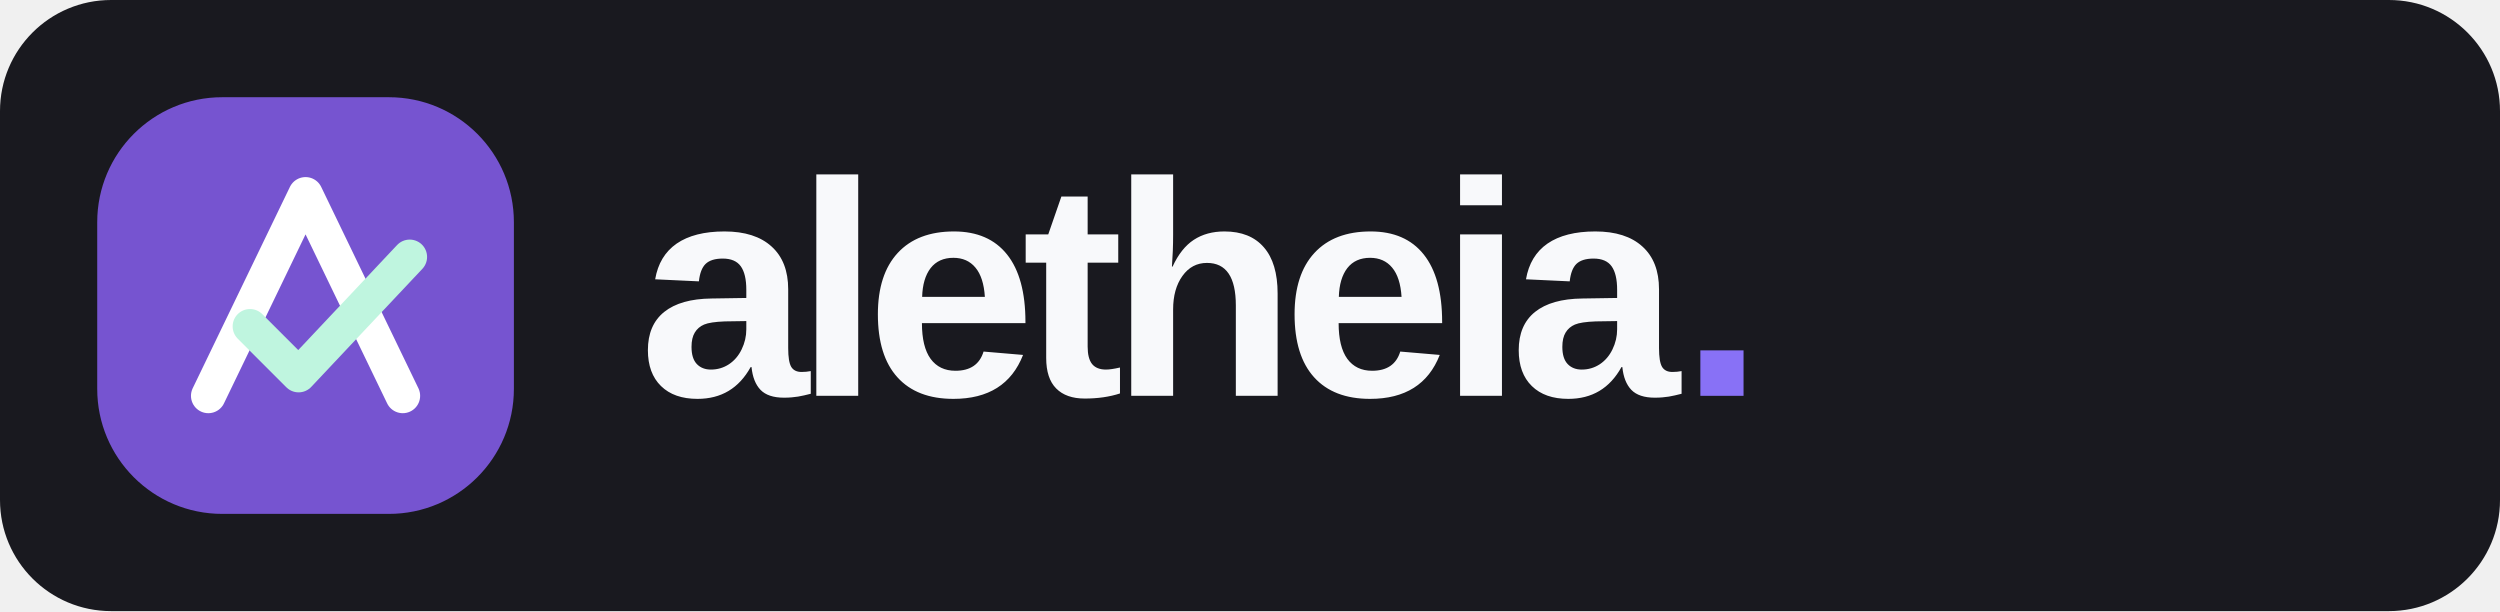
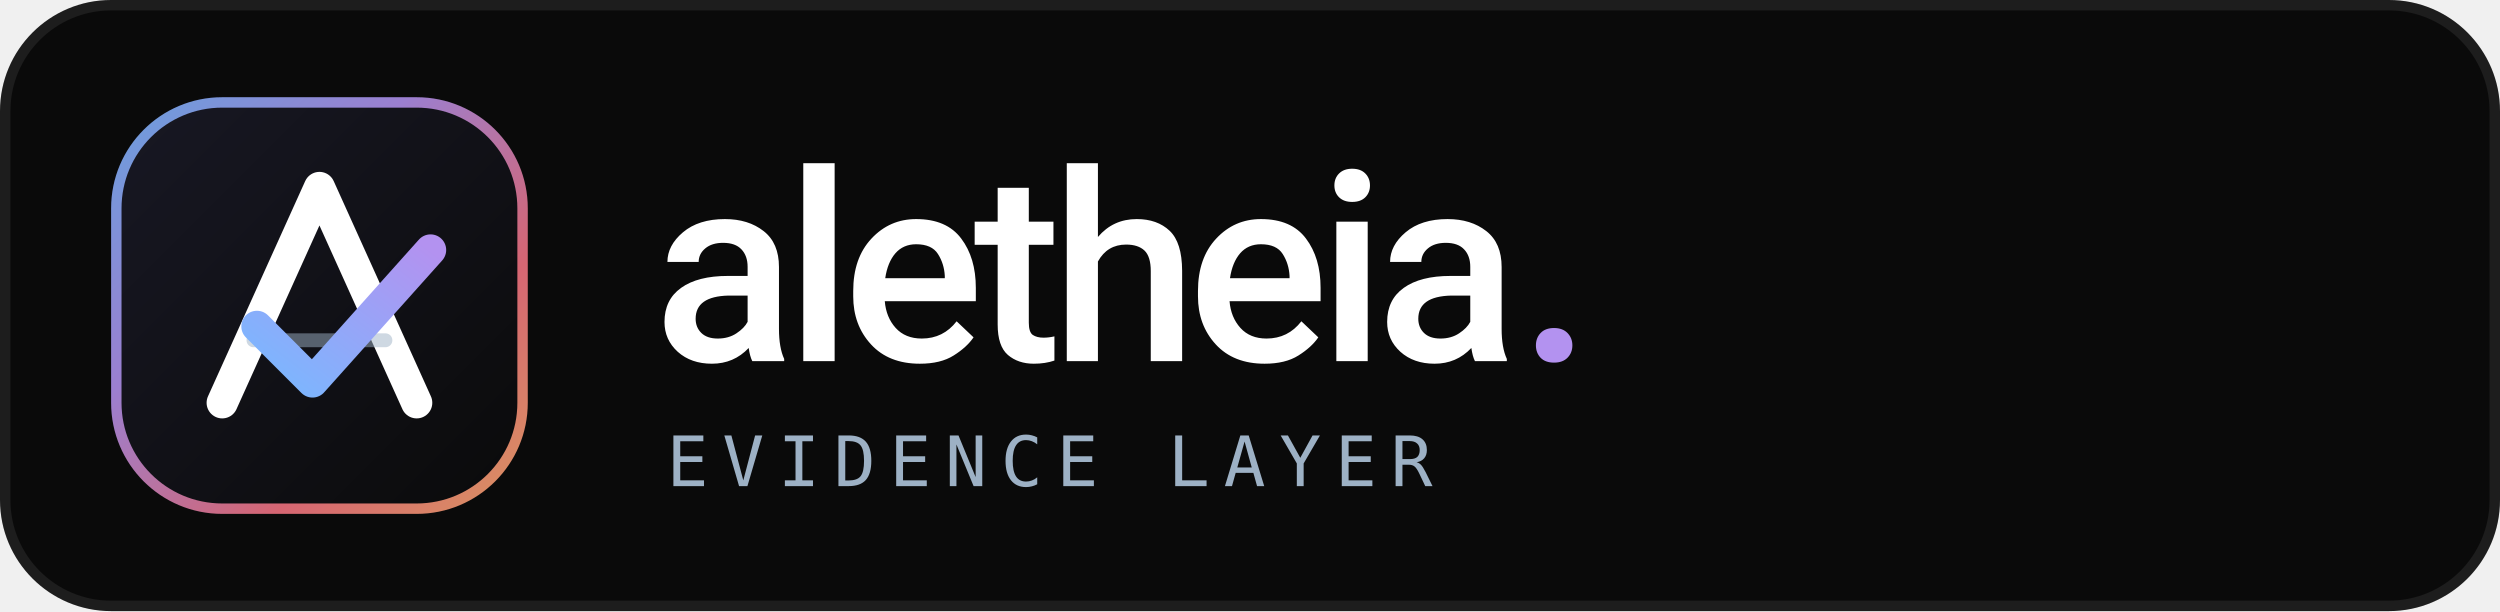
<svg xmlns="http://www.w3.org/2000/svg" width="360" height="88" viewBox="0 0 360 88" fill="none" role="img">
-   <rect width="360" height="88" rx="16" fill="#19191F" />
-   <g transform="translate(12 12)">
-     <rect x="2" y="2" width="60" height="60" rx="18" fill="#7654D0" />
-     <path d="M18 45 32 16l14 29" stroke="#FFFFFF" stroke-width="5" stroke-linecap="round" stroke-linejoin="round" />
-     <path d="m24 35 7 7 16-17" stroke="#BFF5DF" stroke-width="5" stroke-linecap="round" stroke-linejoin="round" />
+   <defs>
+     <linearGradient id="wm-rim" x1="0%" y1="0%" x2="100%" y2="100%">
+       <stop offset="0%" stop-color="#79B8FF" />
+       <stop offset="35%" stop-color="#B392F0" />
+       <stop offset="70%" stop-color="#F97583" />
+       <stop offset="100%" stop-color="#FFAB70" />
+     </linearGradient>
+     <linearGradient id="wm-glass" x1="0%" y1="0%" x2="100%" y2="100%">
+       <stop offset="0%" stop-color="#181824" />
+       <stop offset="100%" stop-color="#0A0A0A" />
+     </linearGradient>
+     <linearGradient id="wm-check" x1="0%" y1="100%" x2="100%" y2="0%">
+       <stop offset="0%" stop-color="#79B8FF" />
+       <stop offset="100%" stop-color="#B392F0" />
+     </linearGradient>
+   </defs>
+   <rect width="360" height="88" rx="16" fill="#0A0A0A" />
+   <rect x="0.75" y="0.75" width="358.5" height="86.5" rx="15.25" stroke="#FFFFFF" stroke-opacity="0.08" stroke-width="1.5" />
+   <g transform="translate(14, 12)">
+     <rect x="2" y="2" width="60" height="60" rx="16" fill="url(#wm-glass)" />
+     <rect x="2.75" y="2.75" width="58.5" height="58.5" rx="15.25" stroke="url(#wm-rim)" stroke-width="1.5" stroke-opacity="0.85" />
+     <path d="M18 46 L32 15 L46 46" stroke="#FFFFFF" stroke-width="4.5" stroke-linecap="round" stroke-linejoin="round" />
+     <path d="M22.5 37 L41.5 37" stroke="#9DB1C5" stroke-width="2" stroke-linecap="round" opacity="0.5" />
+     <path d="M23 35 L31 43 L48 24" stroke="url(#wm-check)" stroke-width="4.5" stroke-linecap="round" stroke-linejoin="round" />
  </g>
-   <text x="92" y="57" font-family="Arial, sans-serif" font-size="44" font-weight="700" letter-spacing="-2" fill="#F8F9FB">aletheia<tspan fill="#8871F6">.</tspan>
+   <text x="94" y="52" font-family="Geist, -apple-system, BlinkMacSystemFont, 'Segoe UI', Roboto, sans-serif" font-size="38" font-weight="500" letter-spacing="-1.5" fill="#FFFFFF">aletheia<tspan fill="#B392F0">.</tspan>
  </text>
+   <text x="96" y="70" font-family="JetBrains Mono, ui-monospace, monospace" font-size="10" font-weight="500" letter-spacing="2" fill="#9DB1C5">EVIDENCE LAYER</text>
</svg>
